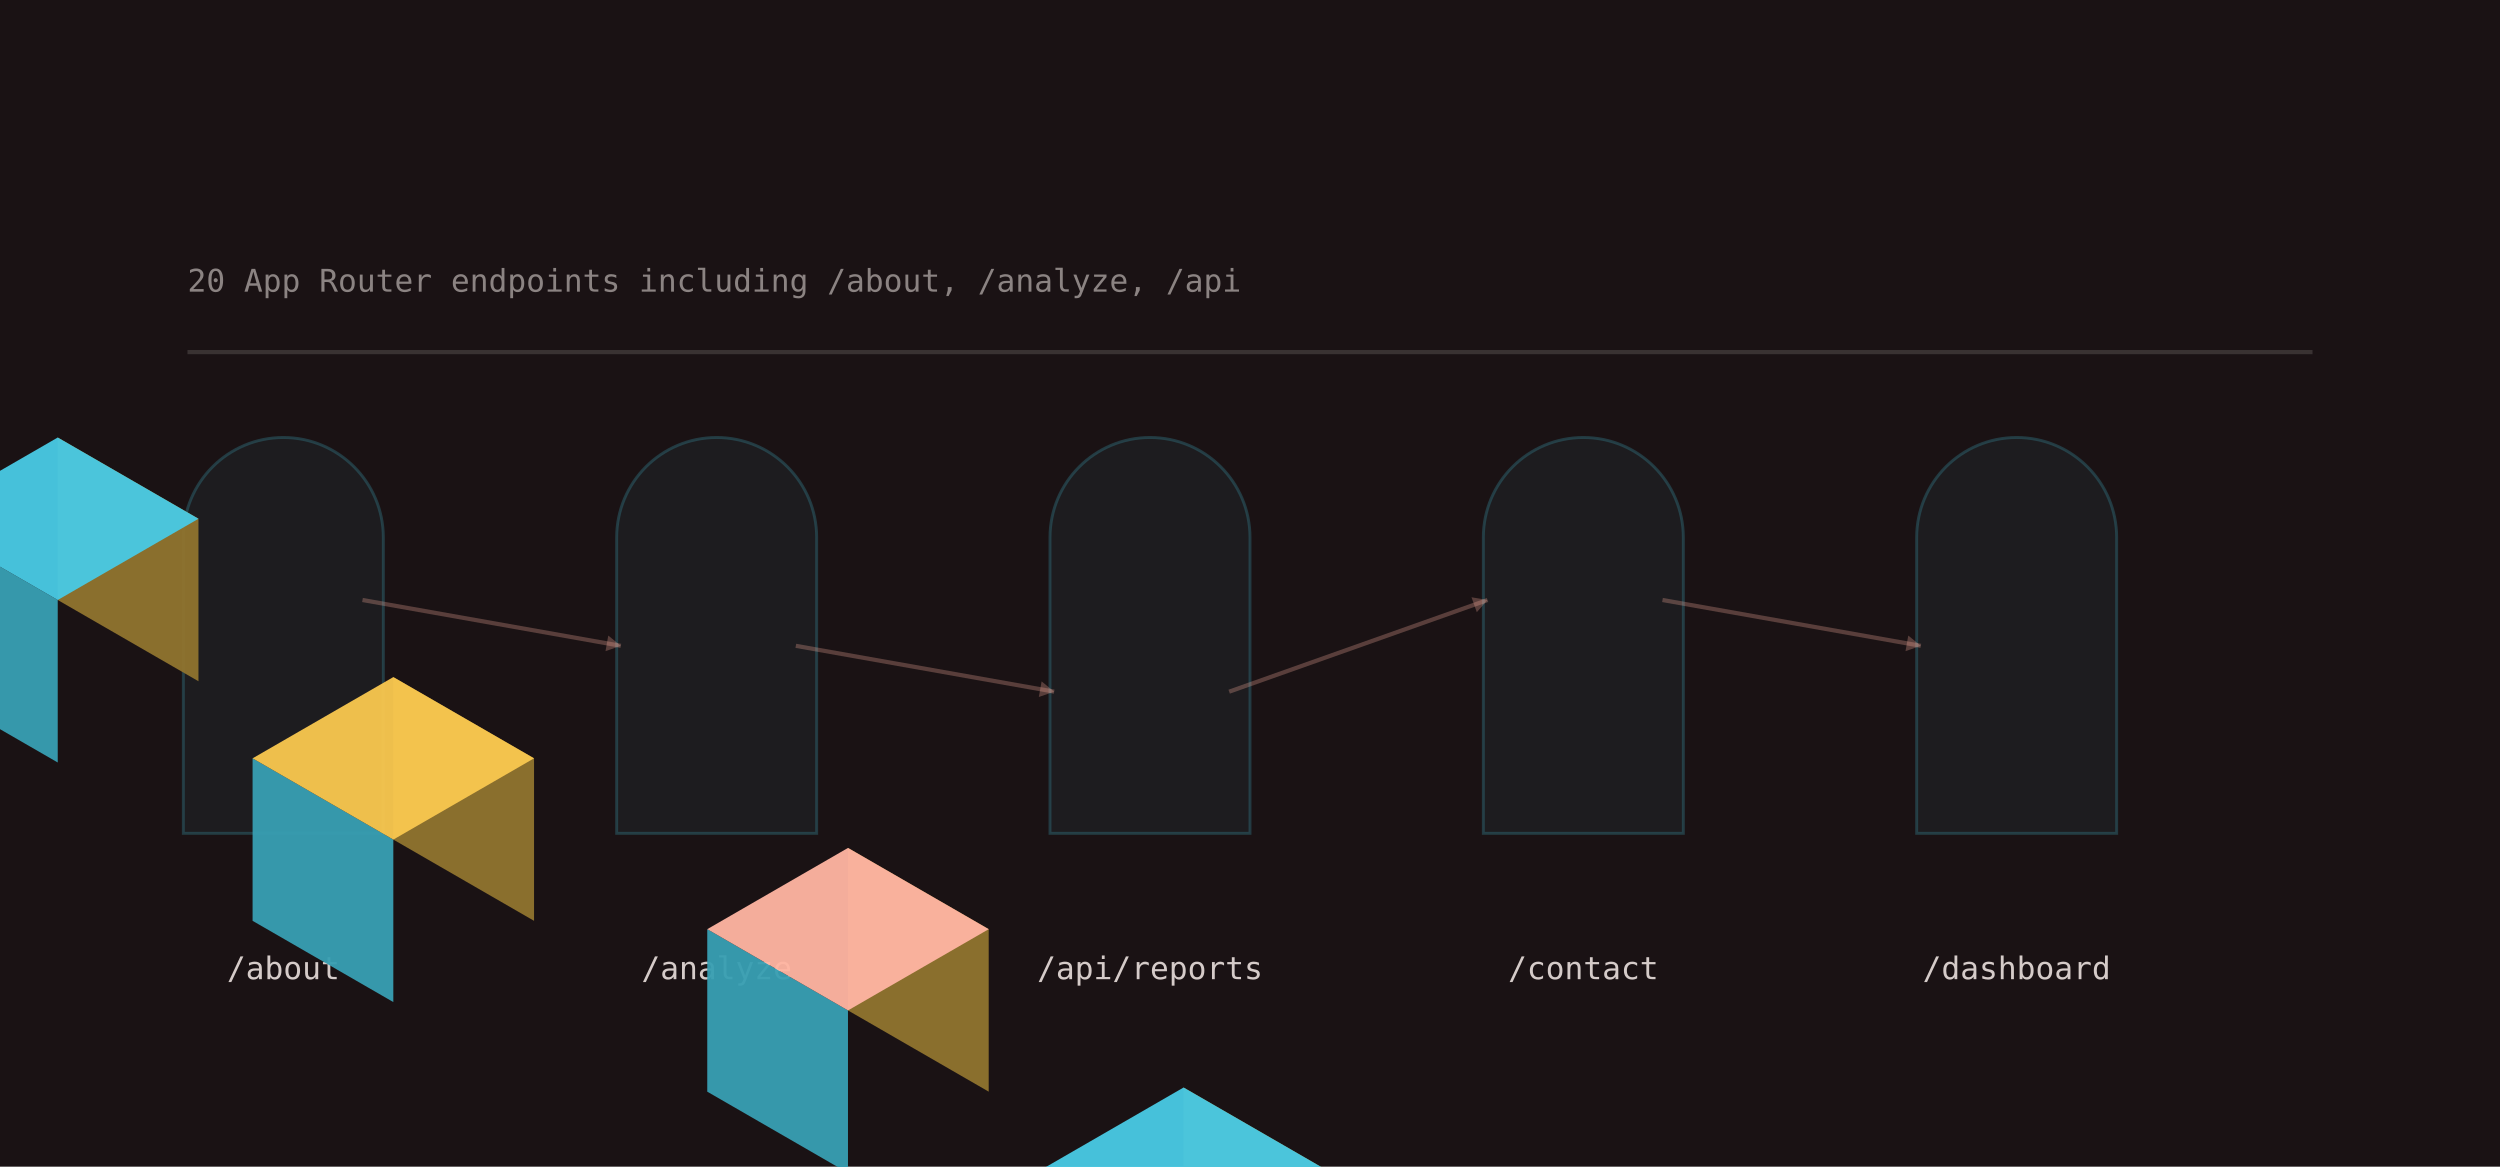
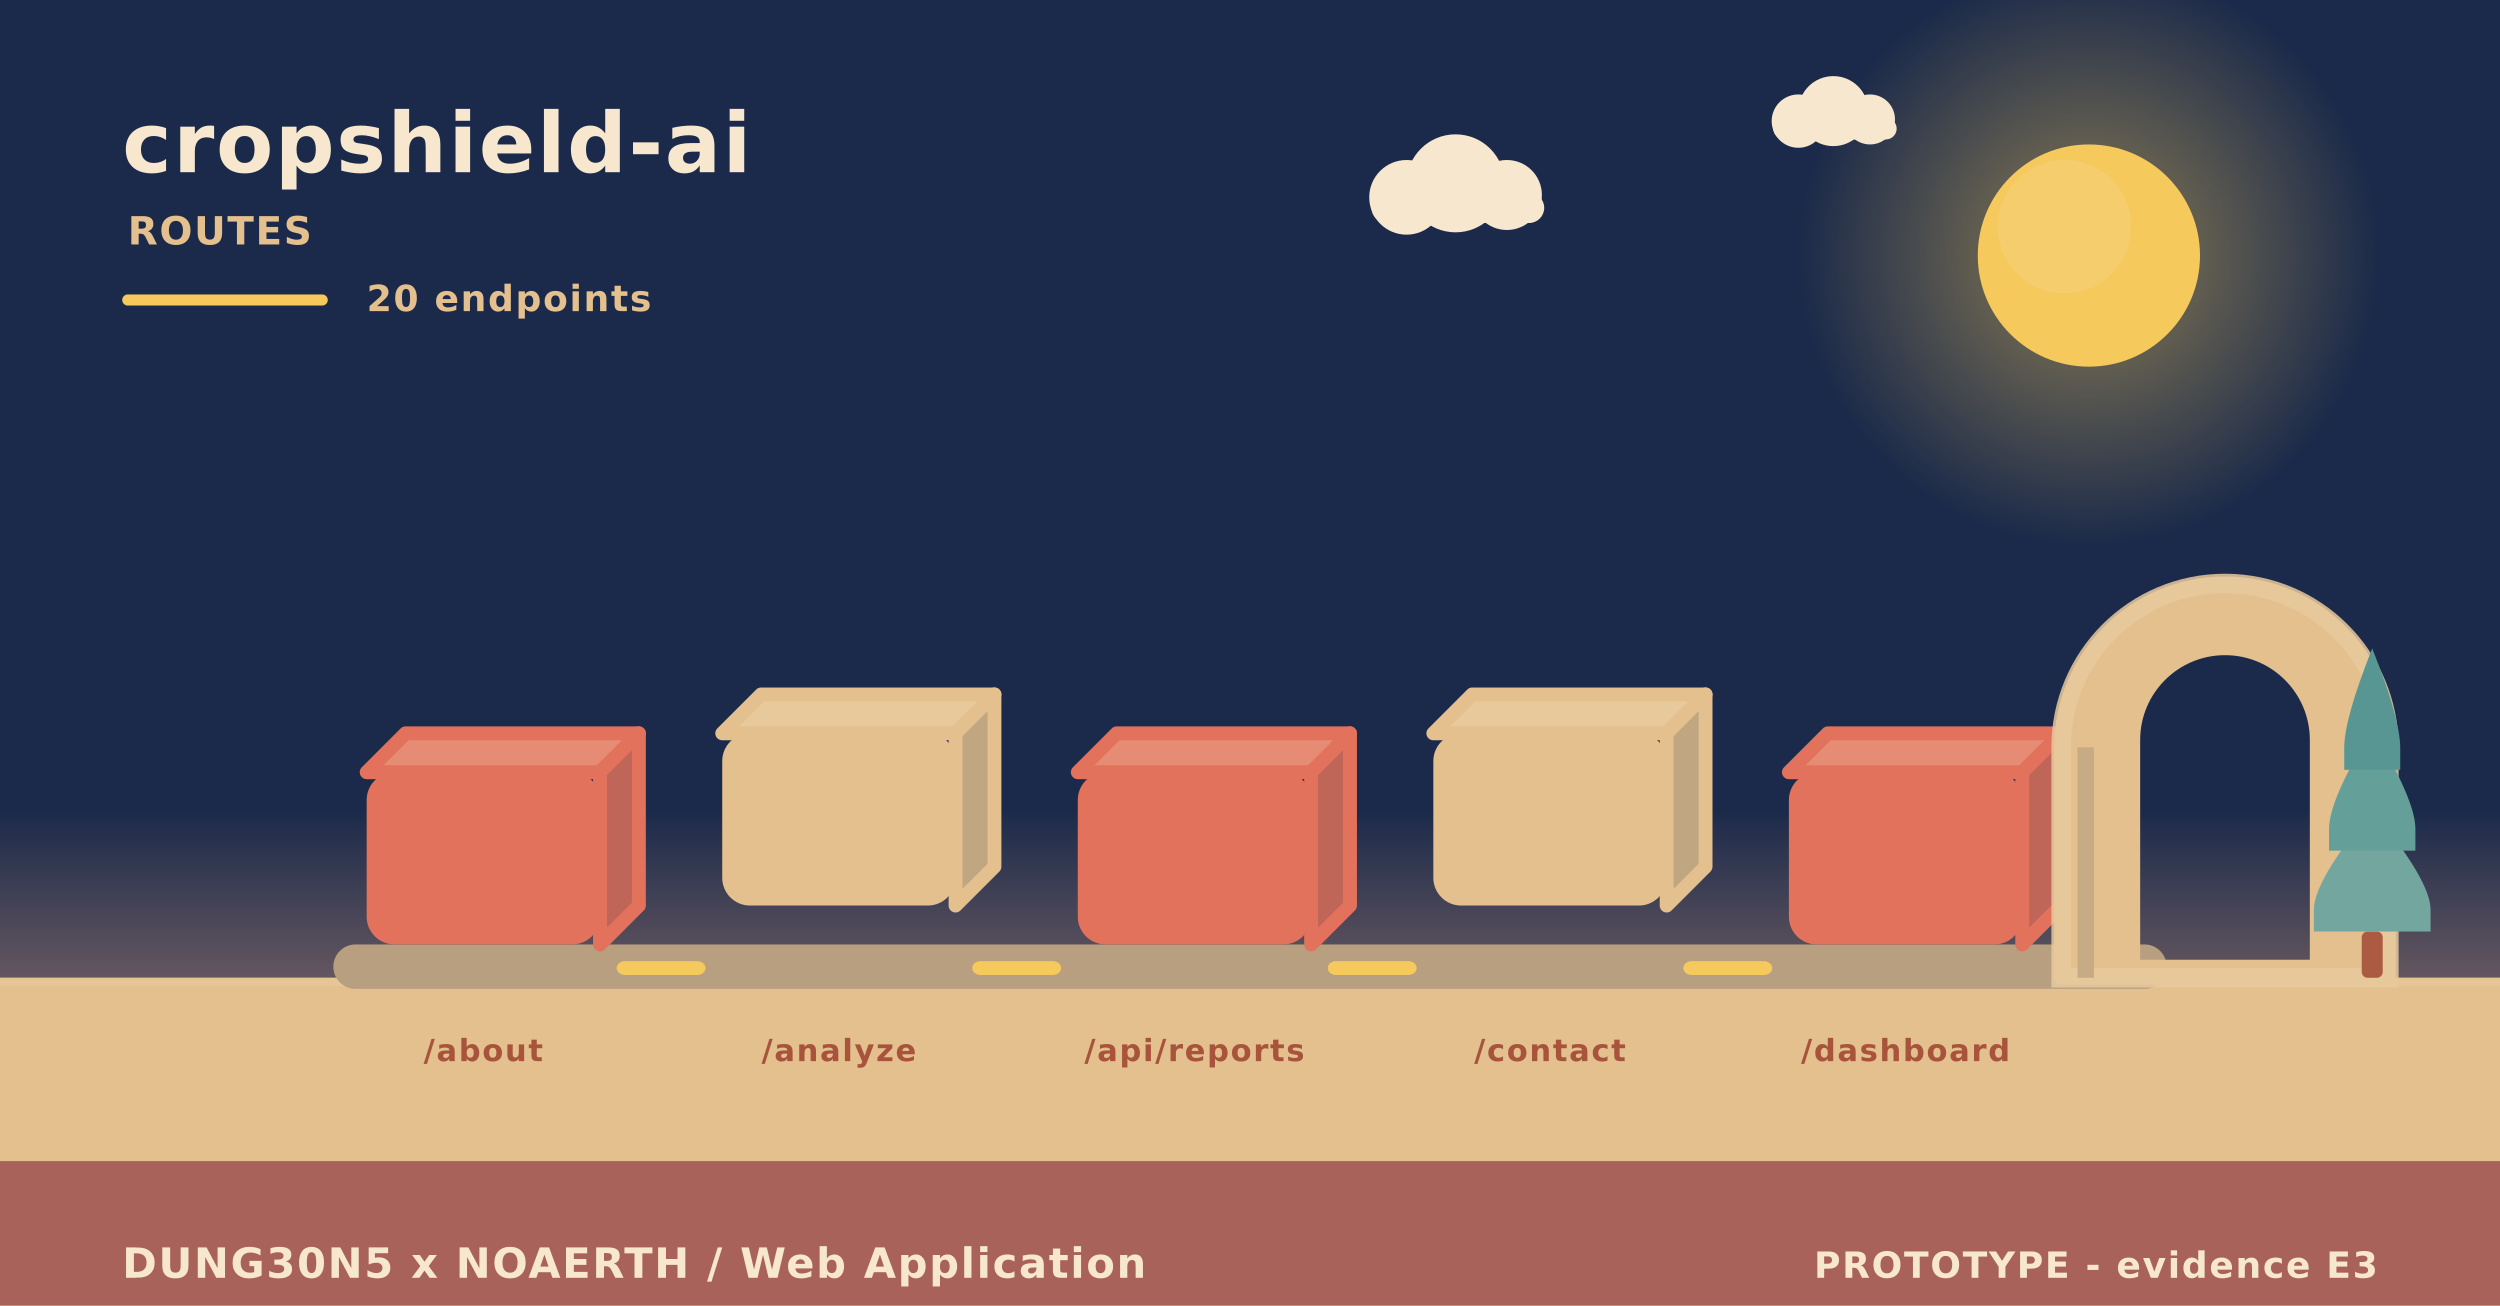
- <svg xmlns="http://www.w3.org/2000/svg" viewBox="0 0 1200 560" width="1200" height="560" role="img" aria-label="cropshield-ai data flow">
-   <rect width="1200" height="560" fill="#1a1214" />
-   <defs>
-     <linearGradient id="gf" x1="0" y1="0" x2="1" y2="1">
-       <stop offset="0%" stop-color="#ffb4a2" />
-       <stop offset="100%" stop-color="#48cae4" />
-     </linearGradient>
-   </defs>
-   <path d="M88.00,400.00 L88.00,258.00 A48.00,48.00 0 0 1 184.00,258.00 L184.00,400.00 Z" fill="rgba(72,202,228,0.100)" opacity="0.55" stroke="rgba(72,202,228,0.400)" stroke-width="1.4" />
-   <polygon points="-133.37,173.00 -65.82,212.00 -65.82,134.00 -133.37,95.00" fill="#90732e" opacity="0.95" />
-   <polygon points="-200.92,212.00 -133.37,251.00 -133.37,173.00 -200.92,134.00" fill="#389eb2" opacity="0.95" />
-   <polygon points="-133.37,95.00 -65.82,134.00 -133.37,173.00 -200.92,134.00" fill="#ffb4a2" opacity="0.95" />
-   <text x="136" y="470" font-family="ui-monospace,Menlo,monospace" font-size="15" fill="rgba(253,244,240,0.820)" text-anchor="middle">/about</text>
-   <path d="M296.00,400.00 L296.00,258.00 A48.00,48.00 0 0 1 392.00,258.00 L392.00,400.00 Z" fill="rgba(72,202,228,0.100)" opacity="0.55" stroke="rgba(72,202,228,0.400)" stroke-width="1.4" />
-   <polygon points="27.71,288.00 95.26,327.00 95.26,249.00 27.71,210.00" fill="#90732e" opacity="0.95" />
-   <polygon points="-39.84,327.00 27.71,366.00 27.71,288.00 -39.84,249.00" fill="#389eb2" opacity="0.95" />
-   <polygon points="27.71,210.00 95.26,249.00 27.71,288.00 -39.84,249.00" fill="#48cae4" opacity="0.95" />
-   <text x="344" y="470" font-family="ui-monospace,Menlo,monospace" font-size="15" fill="rgba(253,244,240,0.820)" text-anchor="middle">/analyze</text>
-   <line x1="174.00" y1="288.00" x2="298.00" y2="310.00" stroke="rgba(255,180,162,0.500)" stroke-width="2.00" opacity="0.55" />
-   <polygon points="298.00,310.00 291.97,305.07 290.64,312.55" fill="rgba(255,180,162,0.500)" opacity="0.55" />
-   <path d="M504.00,400.00 L504.00,258.00 A48.00,48.00 0 0 1 600.00,258.00 L600.00,400.00 Z" fill="rgba(72,202,228,0.100)" opacity="0.55" stroke="rgba(72,202,228,0.400)" stroke-width="1.4" />
-   <polygon points="188.79,403.00 256.34,442.00 256.34,364.00 188.79,325.00" fill="#90732e" opacity="0.95" />
-   <polygon points="121.24,442.00 188.79,481.00 188.79,403.00 121.24,364.00" fill="#389eb2" opacity="0.95" />
-   <polygon points="188.79,325.00 256.34,364.00 188.79,403.00 121.24,364.00" fill="#f9c74f" opacity="0.95" />
-   <text x="552" y="470" font-family="ui-monospace,Menlo,monospace" font-size="15" fill="rgba(253,244,240,0.820)" text-anchor="middle">/api/reports</text>
-   <line x1="382.00" y1="310.00" x2="506.00" y2="332.00" stroke="rgba(255,180,162,0.500)" stroke-width="2.00" opacity="0.55" />
-   <polygon points="506.00,332.00 499.97,327.07 498.64,334.55" fill="rgba(255,180,162,0.500)" opacity="0.55" />
-   <path d="M712.00,400.00 L712.00,258.00 A48.00,48.00 0 0 1 808.00,258.00 L808.00,400.00 Z" fill="rgba(72,202,228,0.100)" opacity="0.55" stroke="rgba(72,202,228,0.400)" stroke-width="1.4" />
-   <polygon points="407.03,485.00 474.58,524.00 474.58,446.00 407.03,407.00" fill="#90732e" opacity="0.95" />
-   <polygon points="339.48,524.00 407.03,563.00 407.03,485.00 339.48,446.00" fill="#389eb2" opacity="0.95" />
-   <polygon points="407.03,407.00 474.58,446.00 407.03,485.00 339.48,446.00" fill="#ffb4a2" opacity="0.95" />
-   <text x="760" y="470" font-family="ui-monospace,Menlo,monospace" font-size="15" fill="rgba(253,244,240,0.820)" text-anchor="middle">/contact</text>
-   <line x1="590.00" y1="332.00" x2="714.00" y2="288.00" stroke="rgba(255,180,162,0.500)" stroke-width="2.00" opacity="0.55" />
-   <polygon points="714.00,288.00 706.32,286.69 708.86,293.86" fill="rgba(255,180,162,0.500)" opacity="0.55" />
-   <path d="M920.00,400.00 L920.00,258.00 A48.00,48.00 0 0 1 1016.00,258.00 L1016.00,400.00 Z" fill="rgba(72,202,228,0.100)" opacity="0.55" stroke="rgba(72,202,228,0.400)" stroke-width="1.4" />
-   <polygon points="568.11,600.00 635.66,639.00 635.66,561.00 568.11,522.00" fill="#90732e" opacity="0.95" />
-   <polygon points="500.56,639.00 568.11,678.00 568.11,600.00 500.56,561.00" fill="#389eb2" opacity="0.95" />
-   <polygon points="568.11,522.00 635.66,561.00 568.11,600.00 500.56,561.00" fill="#48cae4" opacity="0.95" />
-   <text x="968" y="470" font-family="ui-monospace,Menlo,monospace" font-size="15" fill="rgba(253,244,240,0.820)" text-anchor="middle">/dashboard</text>
-   <line x1="798.00" y1="288.00" x2="922.00" y2="310.00" stroke="rgba(255,180,162,0.500)" stroke-width="2.00" opacity="0.55" />
-   <polygon points="922.00,310.00 915.97,305.07 914.64,312.55" fill="rgba(255,180,162,0.500)" opacity="0.55" />
-   <rect x="90.00" y="168.00" width="1020.00" height="2.00" rx="0.00" fill="rgba(253,244,240,0.140)" opacity="1.00" />
-   <text x="90" y="140" font-family="ui-monospace,Menlo,monospace" font-size="15" fill="rgba(253,244,240,0.500)">20 App Router endpoints including /about, /analyze, /api</text>
+ <svg xmlns="http://www.w3.org/2000/svg" width="900" height="470" viewBox="0 0 900 470" role="img" aria-label="cropshield-ai - how data moves">
+   <linearGradient id="skyd" x1="0" y1="0" x2="0" y2="1">
+     <stop offset="0" stop-color="#1b2a4a" />
+     <stop offset="0.62" stop-color="#1b2a4a" />
+     <stop offset="1" stop-color="#f3ad8a" />
+   </linearGradient>
+   <rect width="900" height="470" fill="url(#skyd)" />
+   <radialGradient id="sund">
+     <stop offset="0.35" stop-color="#f5c95c" stop-opacity="0.34" />
+     <stop offset="1" stop-color="#f5c95c" stop-opacity="0" />
+   </radialGradient>
+   <circle cx="752" cy="92" r="104" fill="url(#sund)" />
+   <circle cx="752" cy="92" r="40" fill="#f5c95c" />
+   <circle cx="743.2" cy="81.6" r="24" fill="#f5d27e" opacity="0.5" />
+   <g>
+     <circle cx="524" cy="66" r="17.64" fill="#f6e7ce" />
+     <circle cx="506.36" cy="71.04" r="13.44" fill="#f6e7ce" />
+     <circle cx="542.48" cy="70.2" r="12.6" fill="#f6e7ce" />
+     <rect x="493.76" y="69.36" width="62.16" height="10.92" rx="5.46" fill="#f6e7ce" />
+   </g>
+   <g>
+     <circle cx="660" cy="40" r="12.6" fill="#f6e7ce" />
+     <circle cx="647.4" cy="43.6" r="9.6" fill="#f6e7ce" />
+     <circle cx="673.2" cy="43" r="9" fill="#f6e7ce" />
+     <rect x="638.4" y="42.4" width="44.4" height="7.8" rx="3.9" fill="#f6e7ce" />
+   </g>
+   <rect x="0" y="352" width="900" height="118" fill="#e3c08d" />
+   <rect x="0" y="352" width="900" height="3" fill="#e6c596" />
+   <text x="44" y="62" font-family="Verdana,DejaVu Sans,sans-serif" font-size="30" font-weight="700" letter-spacing="0.6" fill="#f6e7ce" text-anchor="start">cropshield-ai</text>
+   <text x="46" y="88" font-family="Verdana,DejaVu Sans,sans-serif" font-size="14" font-weight="700" letter-spacing="0.6" fill="#e3c08d" text-anchor="start">ROUTES</text>
+   <rect x="44" y="106" width="74" height="4" rx="2" fill="#f5c95c" />
+   <text x="132" y="112" font-family="Verdana,DejaVu Sans,sans-serif" font-size="13" font-weight="700" letter-spacing="0.6" fill="#e3c08d" text-anchor="start">20 endpoints</text>
+   <rect x="120" y="340" width="660" height="16" rx="8" fill="#b79f80" />
+   <path d="M132,278 L216,278 L230,264 L146,264 Z" fill="#e68c74" stroke="#e2725b" stroke-width="5" stroke-linejoin="round" />
+   <path d="M216,278 L230,264 L230,326 L216,340 Z" fill="#c06658" stroke="#e2725b" stroke-width="5" stroke-linejoin="round" />
+   <rect x="132" y="278" width="84" height="62" rx="10" fill="#e2725b" />
+   <text x="174" y="382" font-family="Verdana,DejaVu Sans,sans-serif" font-size="11" font-weight="700" letter-spacing="0.6" fill="#a8543c" text-anchor="middle">/about</text>
+   <path d="M260,264 L344,264 L358,250 L274,250 Z" fill="#e7c99b" stroke="#e3c08d" stroke-width="5" stroke-linejoin="round" />
+   <path d="M344,264 L358,250 L358,312 L344,326 Z" fill="#c1a682" stroke="#e3c08d" stroke-width="5" stroke-linejoin="round" />
+   <rect x="260" y="264" width="84" height="62" rx="10" fill="#e3c08d" />
+   <text x="302" y="382" font-family="Verdana,DejaVu Sans,sans-serif" font-size="11" font-weight="700" letter-spacing="0.6" fill="#a8543c" text-anchor="middle">/analyze</text>
+   <rect x="222" y="346" width="32" height="5" rx="3" fill="#f5c95c" />
+   <path d="M388,278 L472,278 L486,264 L402,264 Z" fill="#e68c74" stroke="#e2725b" stroke-width="5" stroke-linejoin="round" />
+   <path d="M472,278 L486,264 L486,326 L472,340 Z" fill="#c06658" stroke="#e2725b" stroke-width="5" stroke-linejoin="round" />
+   <rect x="388" y="278" width="84" height="62" rx="10" fill="#e2725b" />
+   <text x="430" y="382" font-family="Verdana,DejaVu Sans,sans-serif" font-size="11" font-weight="700" letter-spacing="0.6" fill="#a8543c" text-anchor="middle">/api/reports</text>
+   <rect x="350" y="346" width="32" height="5" rx="3" fill="#f5c95c" />
+   <path d="M516,264 L600,264 L614,250 L530,250 Z" fill="#e7c99b" stroke="#e3c08d" stroke-width="5" stroke-linejoin="round" />
+   <path d="M600,264 L614,250 L614,312 L600,326 Z" fill="#c1a682" stroke="#e3c08d" stroke-width="5" stroke-linejoin="round" />
+   <rect x="516" y="264" width="84" height="62" rx="10" fill="#e3c08d" />
+   <text x="558" y="382" font-family="Verdana,DejaVu Sans,sans-serif" font-size="11" font-weight="700" letter-spacing="0.6" fill="#a8543c" text-anchor="middle">/contact</text>
+   <rect x="478" y="346" width="32" height="5" rx="3" fill="#f5c95c" />
+   <path d="M644,278 L728,278 L742,264 L658,264 Z" fill="#e68c74" stroke="#e2725b" stroke-width="5" stroke-linejoin="round" />
+   <path d="M728,278 L742,264 L742,326 L728,340 Z" fill="#c06658" stroke="#e2725b" stroke-width="5" stroke-linejoin="round" />
+   <rect x="644" y="278" width="84" height="62" rx="10" fill="#e2725b" />
+   <text x="686" y="382" font-family="Verdana,DejaVu Sans,sans-serif" font-size="11" font-weight="700" letter-spacing="0.6" fill="#a8543c" text-anchor="middle">/dashboard</text>
+   <rect x="606" y="346" width="32" height="5" rx="3" fill="#f5c95c" />
+   <path d="M742,352 L742,269.04 A59,59 0 0 1 860,269.04 L860,352 Z M767.96,348 L767.96,266.4 A33.04,33.04 0 0 1 834.04,266.4 L834.04,348 Z" fill="#e3c08d" fill-rule="evenodd" stroke="#e3c08d" stroke-width="5" stroke-linejoin="round" />
+   <path d="M742,352 L742,269.04 A59,59 0 0 1 860,269.04 L860,352 Z" fill="none" stroke="#e8c99d" stroke-width="7" stroke-linecap="round" opacity="0.85" />
+   <rect x="747.9" y="269.04" width="5.9" height="82.96" fill="#c7ab84" />
+   <rect x="850.22" y="335.36" width="7.56" height="16.64" rx="2.1" fill="#ac5b43" />
+   <path d="M854,291.68 Q833,317.01 833,327.5 Q833,335.36 833,335.36 L875,335.36 Q875,335.36 875,327.5 Q875,317.01 854,291.68 Z" fill="#74a6a0" />
+   <path d="M854,262.56 Q838.46,287.89 838.46,298.38 Q838.46,306.24 838.46,306.24 L869.54,306.24 Q869.54,306.24 869.54,298.38 Q869.54,287.89 854,262.56 Z" fill="#649f9a" />
+   <path d="M854,233.44 Q843.92,258.77 843.92,269.26 Q843.92,277.12 843.92,277.12 L864.08,277.12 Q864.08,277.12 864.08,269.26 Q864.08,258.77 854,233.44 Z" fill="#589694" />
+   <rect x="0" y="418" width="900" height="52" rx="0" fill="#a65c56" opacity="0.94" />
+   <text x="44" y="460" font-family="Verdana,DejaVu Sans,sans-serif" font-size="15" font-weight="700" letter-spacing="0.6" fill="#f6e7ce" text-anchor="start">DUNG30N5 x NOAERTH  /  Web Application</text>
+   <text x="856" y="460" font-family="Verdana,DejaVu Sans,sans-serif" font-size="13" font-weight="700" letter-spacing="0.6" fill="#f6e7ce" text-anchor="end">PROTOTYPE  -  evidence E3</text>
</svg>
